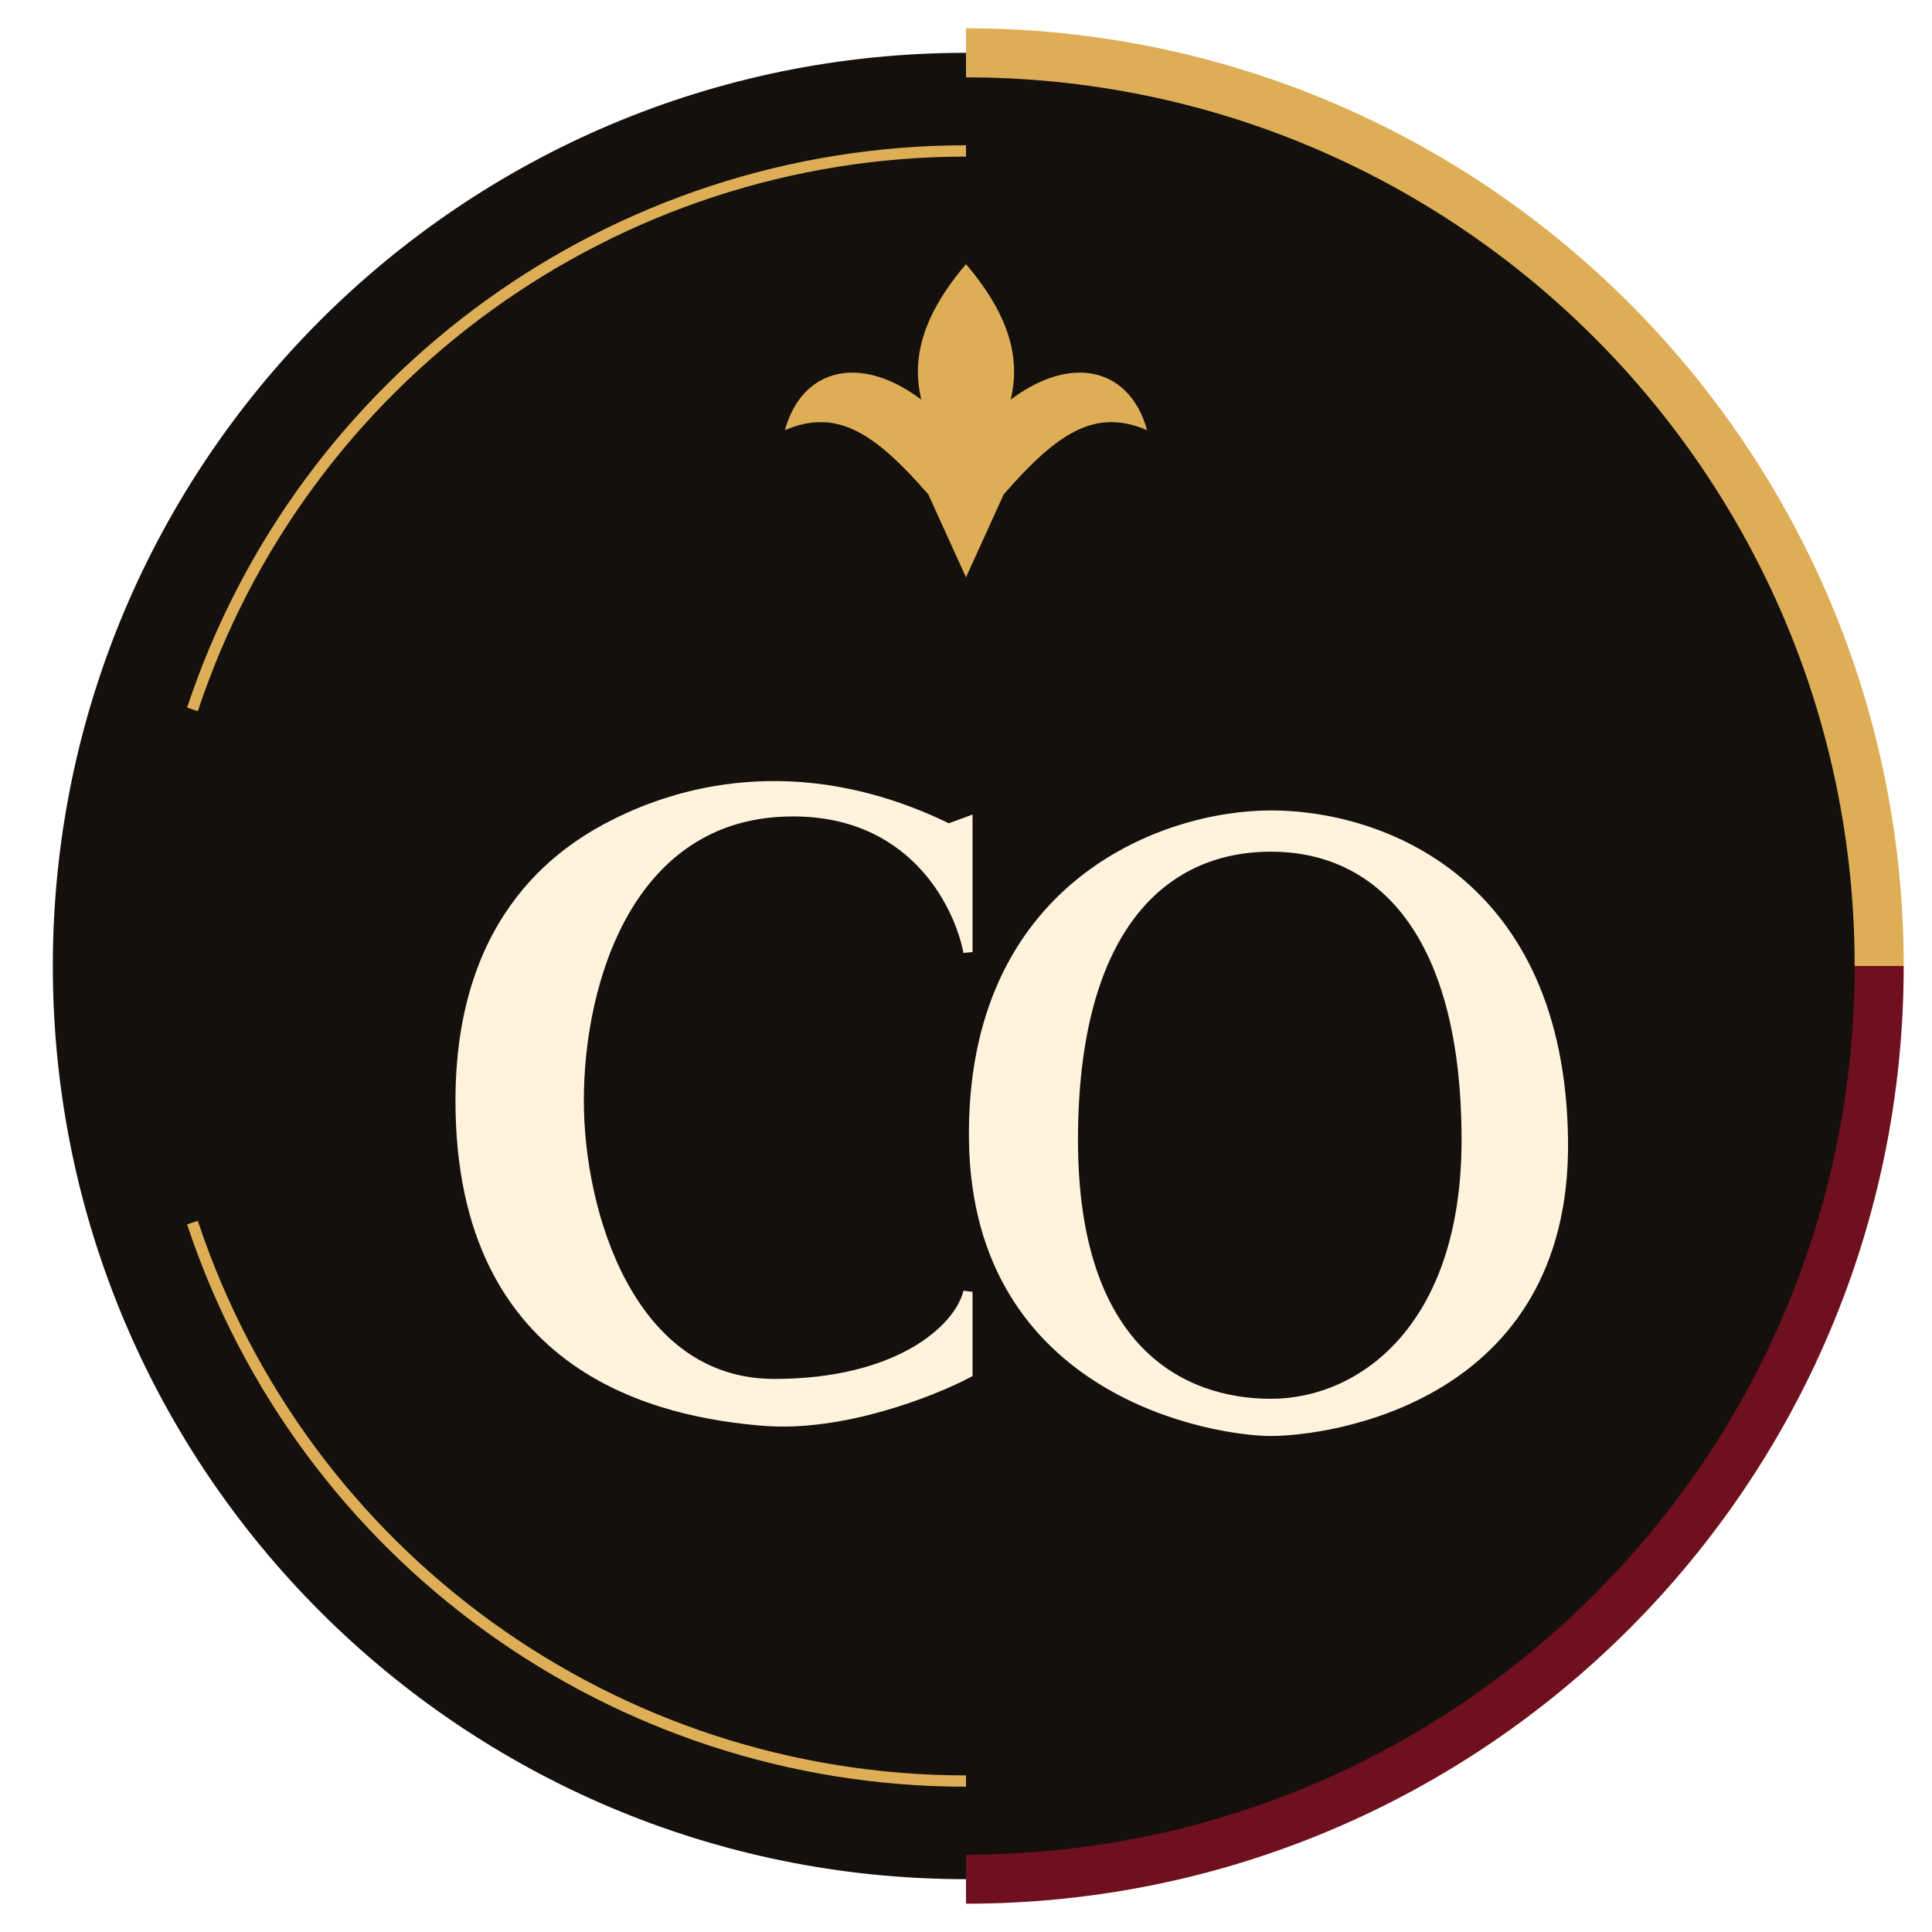
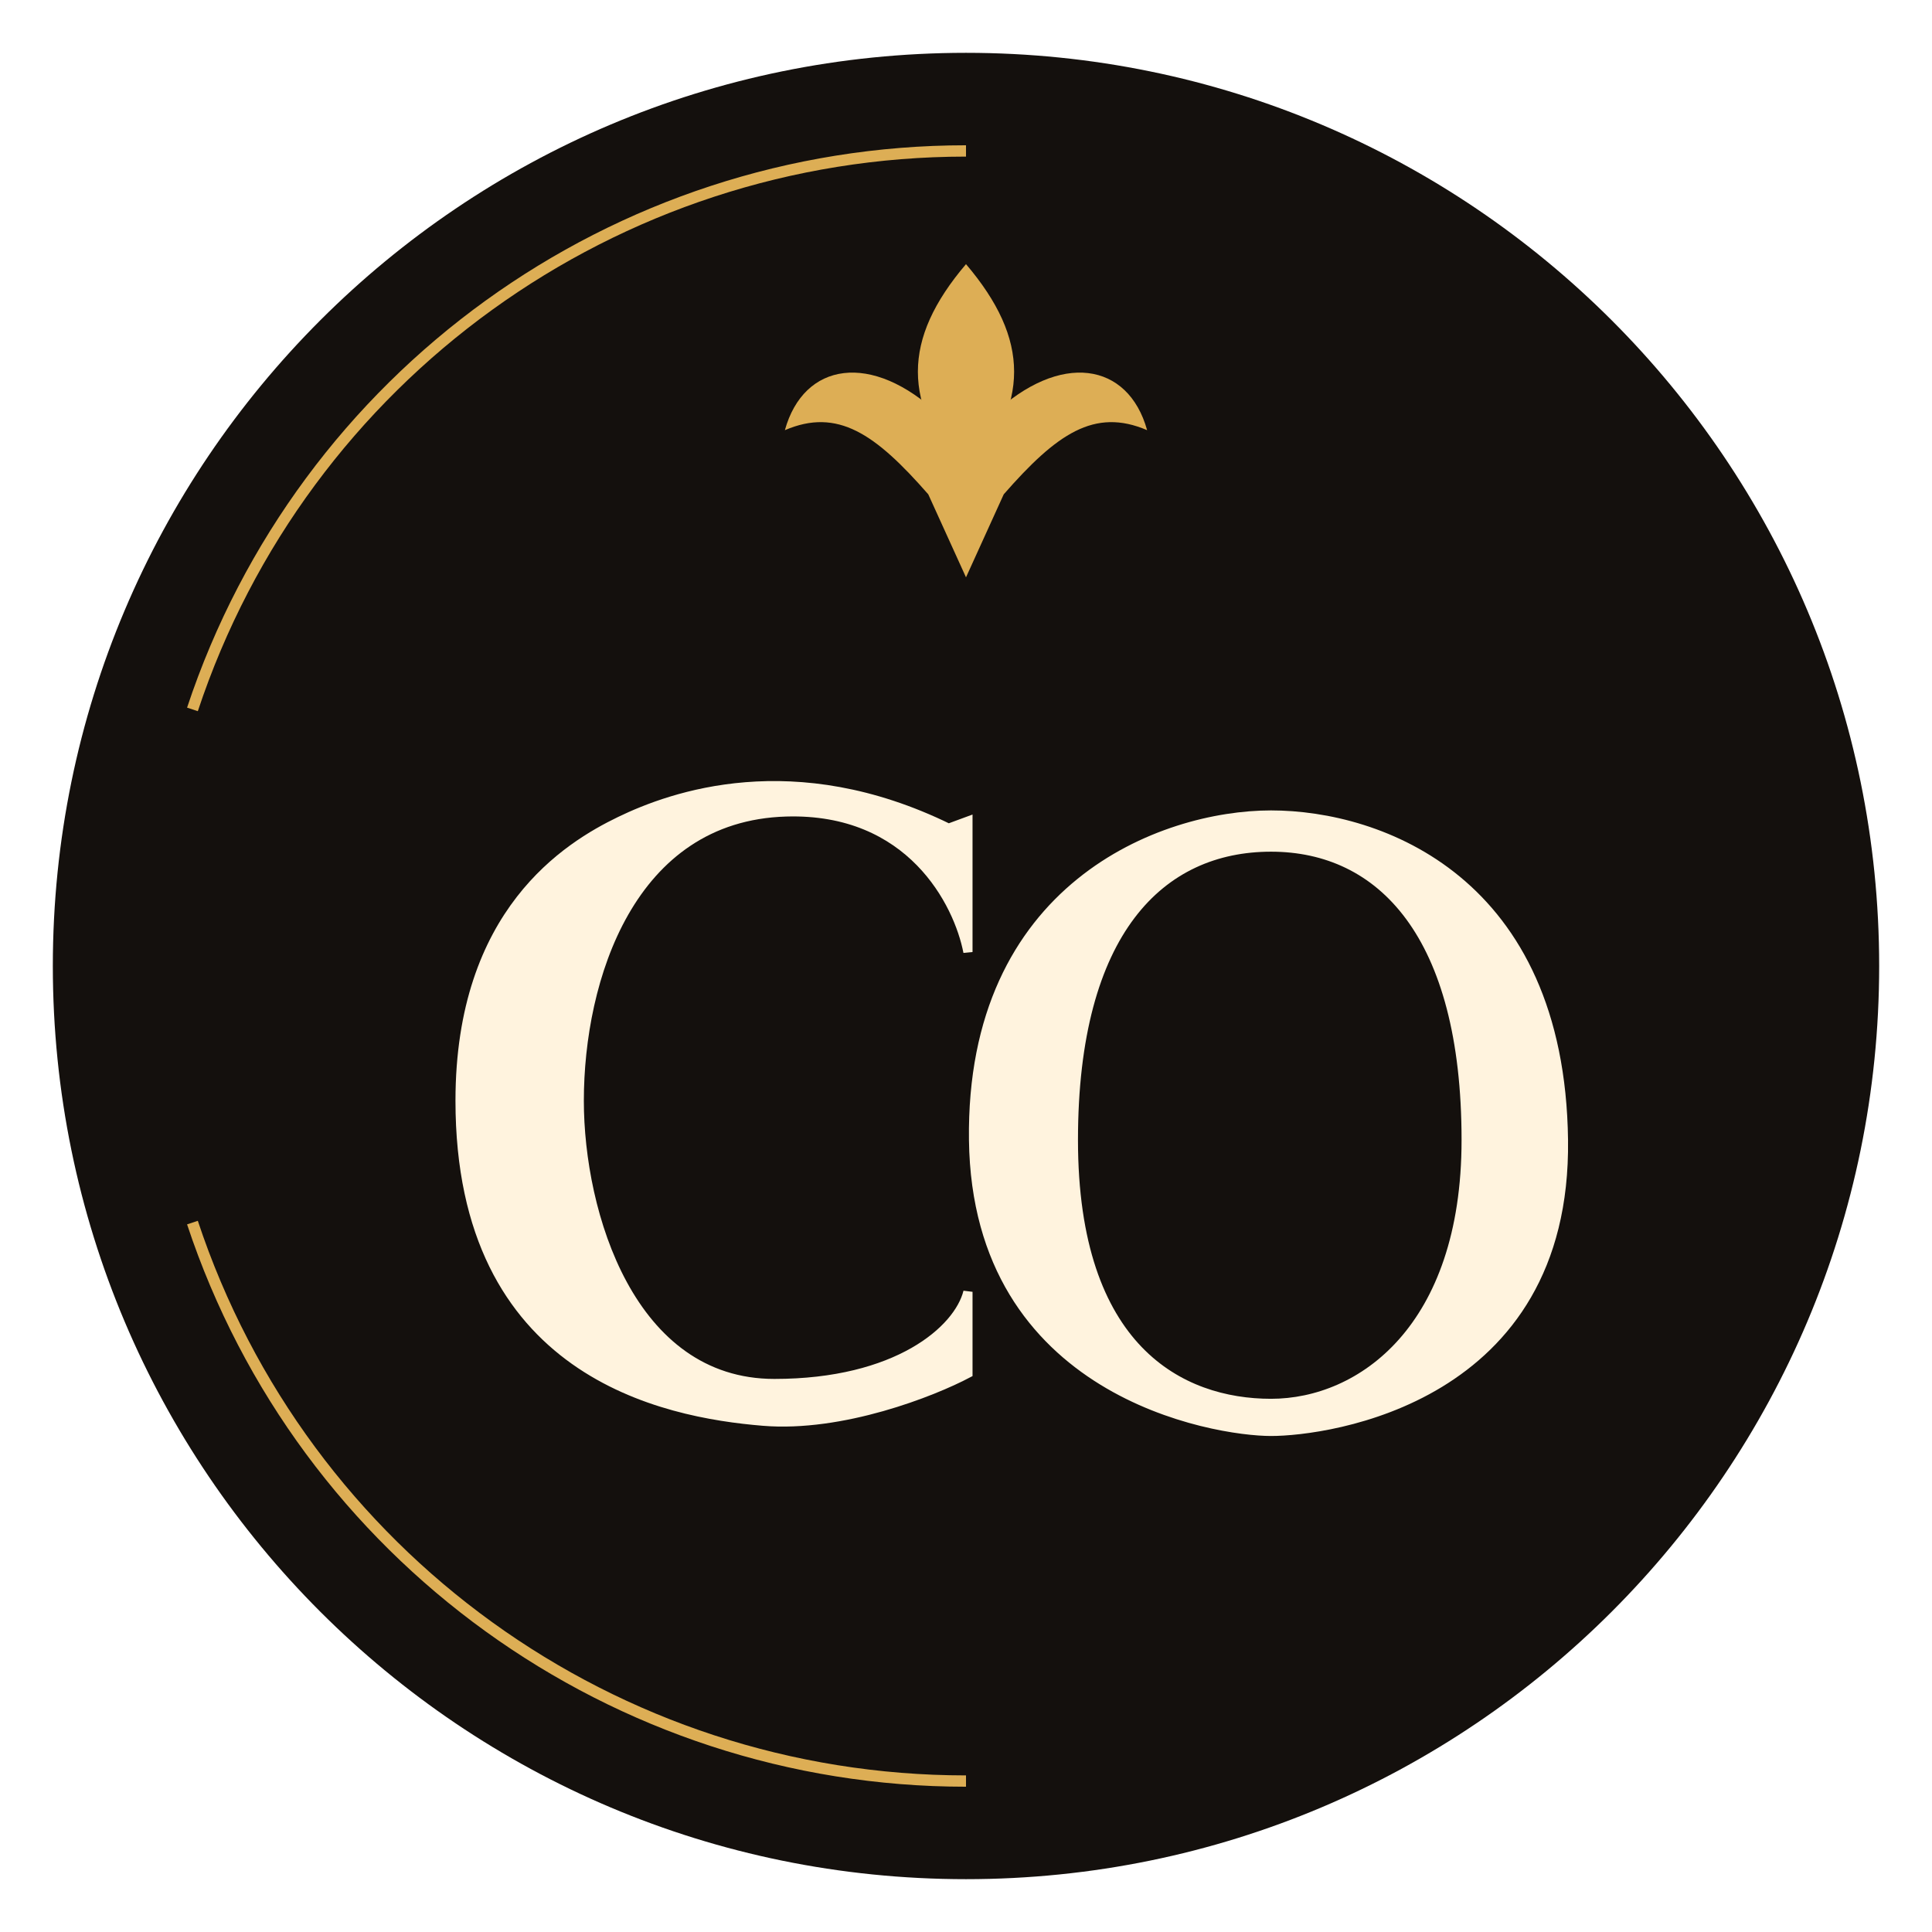
<svg xmlns="http://www.w3.org/2000/svg" viewBox="0 0 512 512" role="img" aria-labelledby="title desc">
  <circle cx="256" cy="256" r="242" fill="#14100D" />
-   <path d="M256 14a242 242 0 0 1 242 242" fill="none" stroke="#DDAE55" stroke-width="13" />
-   <path d="M498 256a242 242 0 0 1-242 242" fill="none" stroke="#6E101E" stroke-width="13" />
  <path d="M256 40a216 216 0 0 0-205 148M51 324a216 216 0 0 0 205 148" fill="none" stroke="#DDAE55" stroke-width="3" />
  <g fill="#DDAE55">
    <path d="M256 70c-17 20-17 37 0 57 17-20 17-37 0-57Z" />
    <path d="M249 110c-18-17-36-14-41 4 14-6 24 1 38 17l10 22 10-22c14-16 24-23 38-17-5-18-23-21-41-4 2-11-1-21-7-31-6 10-9 20-7 31Z" />
  </g>
  <g transform="translate(42 66) scale(.27)" fill="#FFF3DE" stroke="#FFF3DE" stroke-width="9">
    <path fill-rule="evenodd" clip-rule="evenodd" d="M1092 1160.51C1037 1160.51 803.197 1122.91 799.997 874.513C796.797 626.113 985 555.5 1092 555.5C1198.99 555.5 1375.8 619.713 1379 874.513C1382.2 1129.31 1147 1160.51 1092 1160.51ZM898 874.513C898 1080.03 1003.49 1133 1092 1133C1180.5 1133 1283.5 1059.5 1283.5 874.513C1283.5 672.5 1200 587 1092 587C983.995 587 898 669 898 874.513Z" />
    <path d="M616 552.5C738.4 548.9 785.167 641.667 794.5 690V561.5L775.5 568.5C623.5 494.1 504.333 536.667 453 561.5C401.667 586.333 296 650.8 296 836C296 1103.5 496.5 1142.5 593.5 1150.5C671.1 1156.9 759.834 1121.83 794.5 1103.5V1023.5C785.167 1061 725 1113.5 604.5 1113.5C463.277 1113.5 413 946.5 413 836C413 716.668 463 557 616 552.5Z" />
  </g>
</svg>
